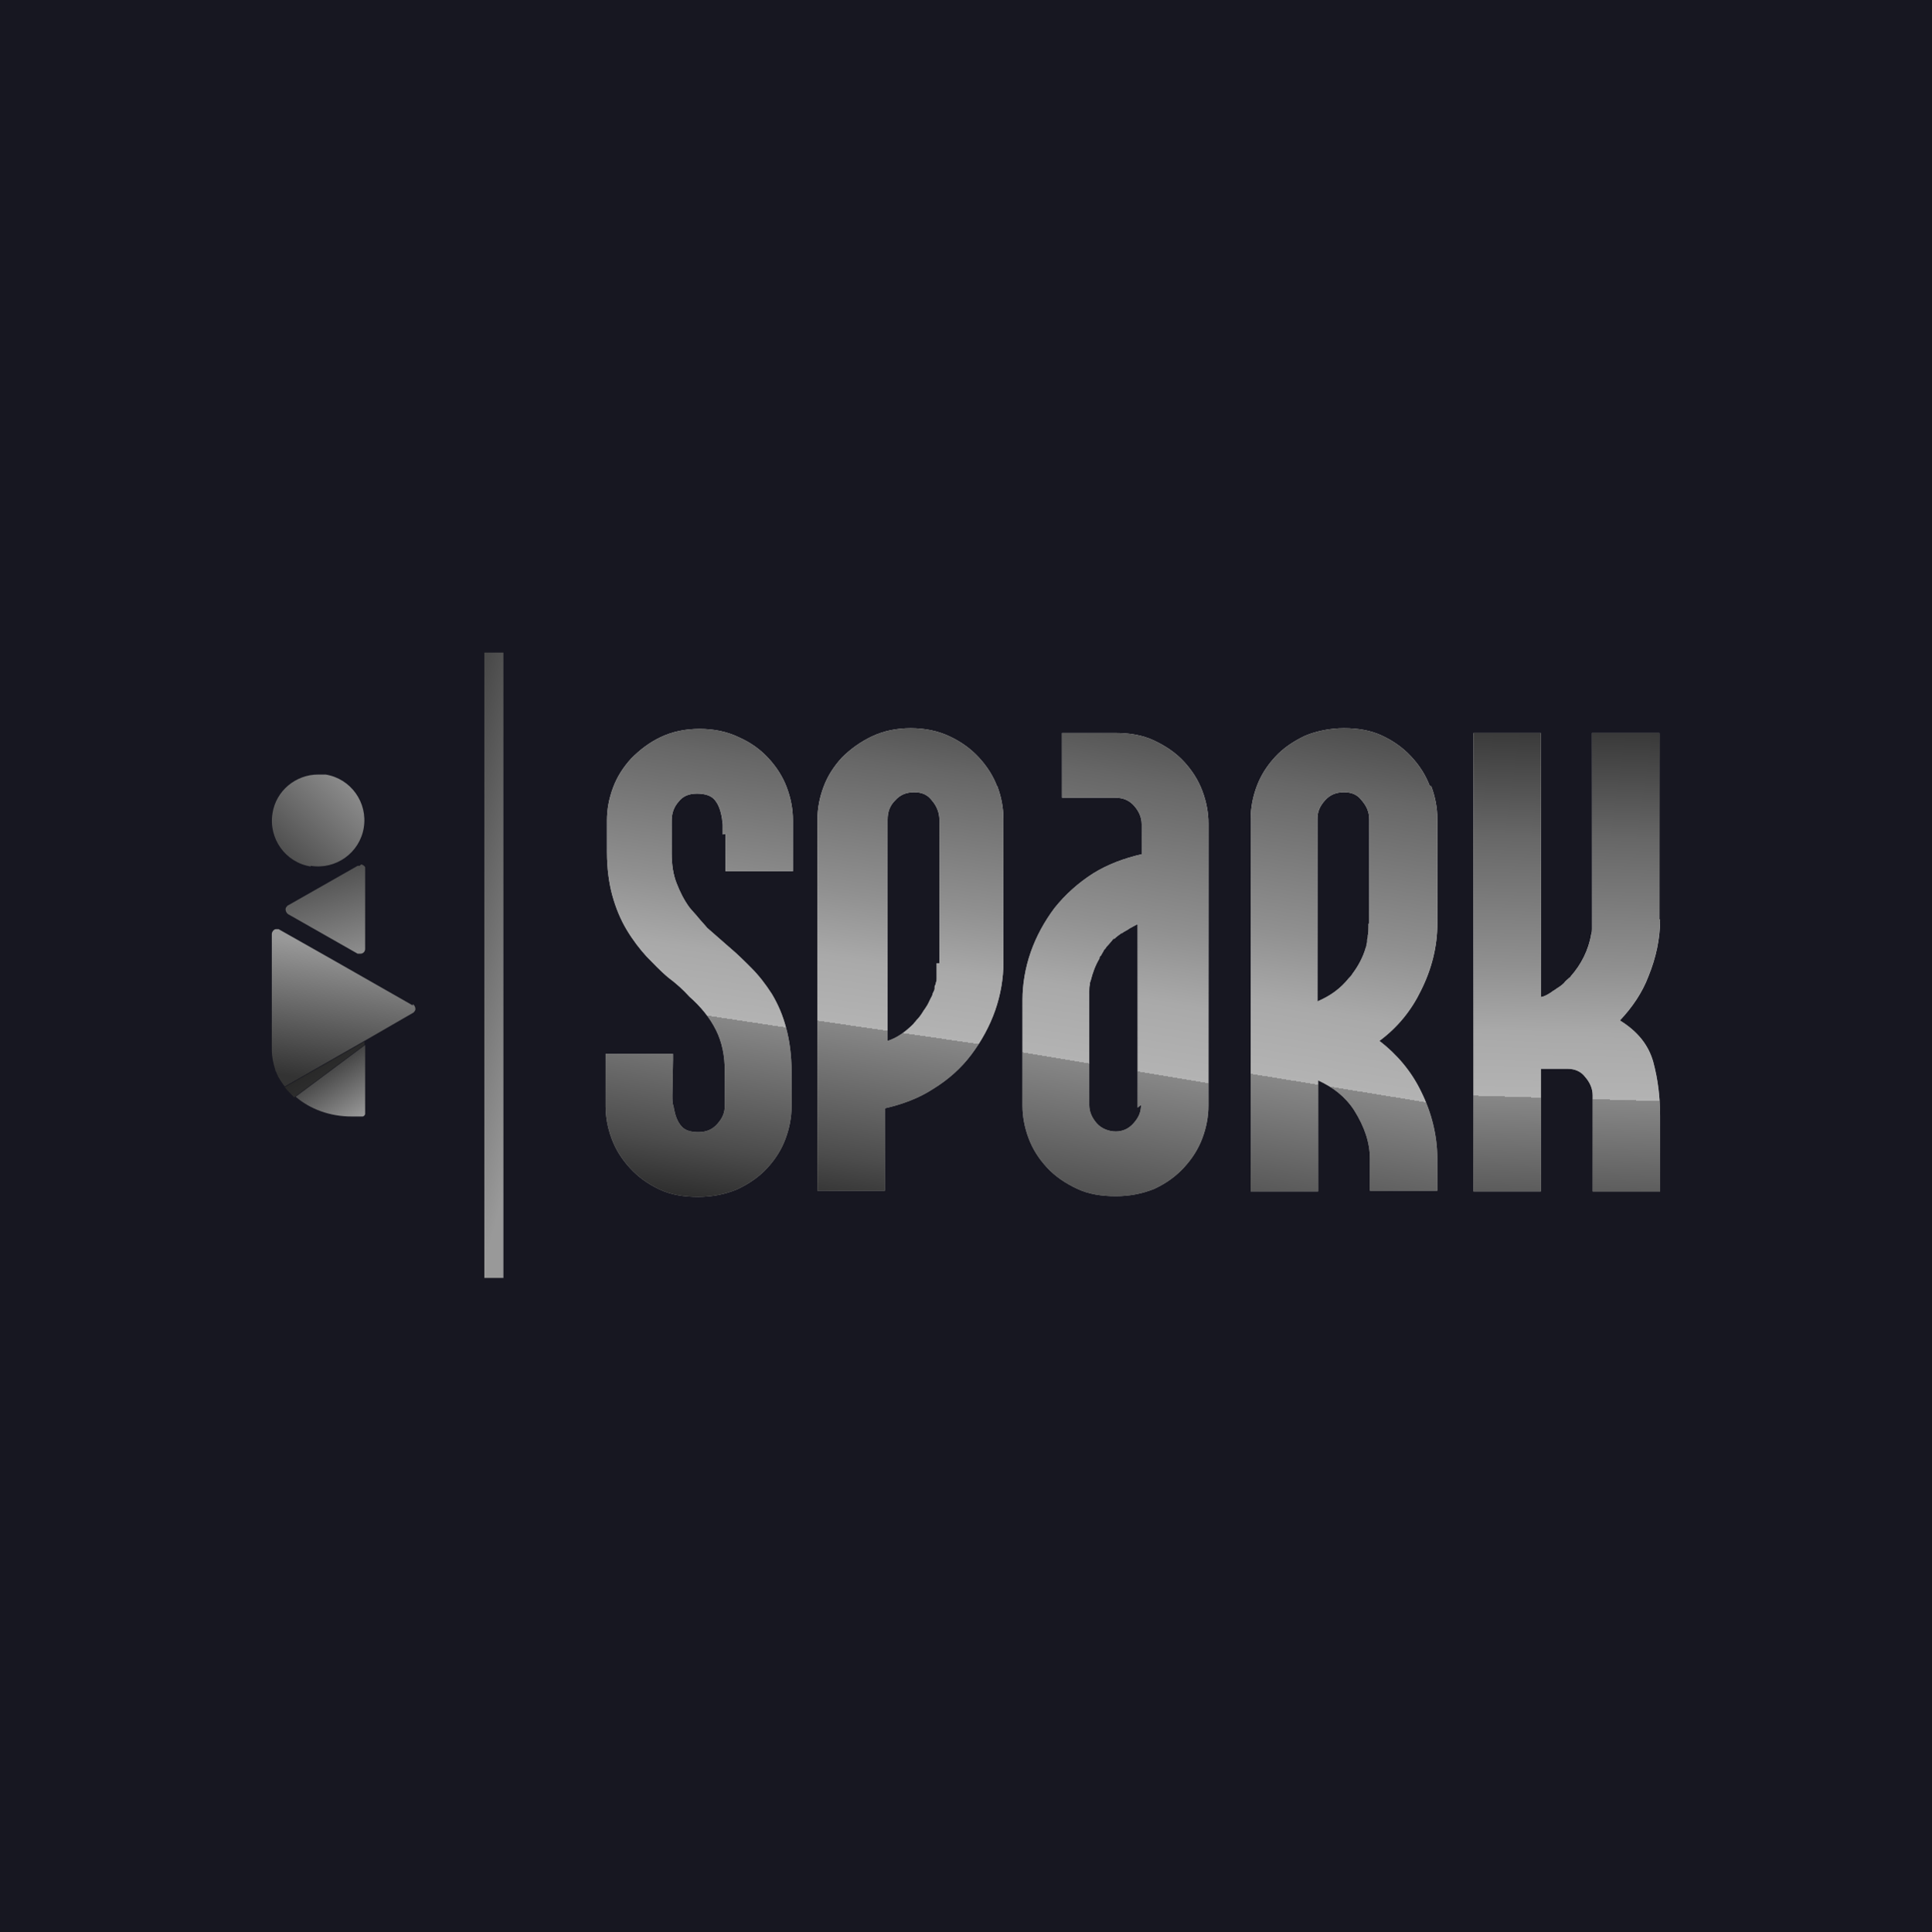
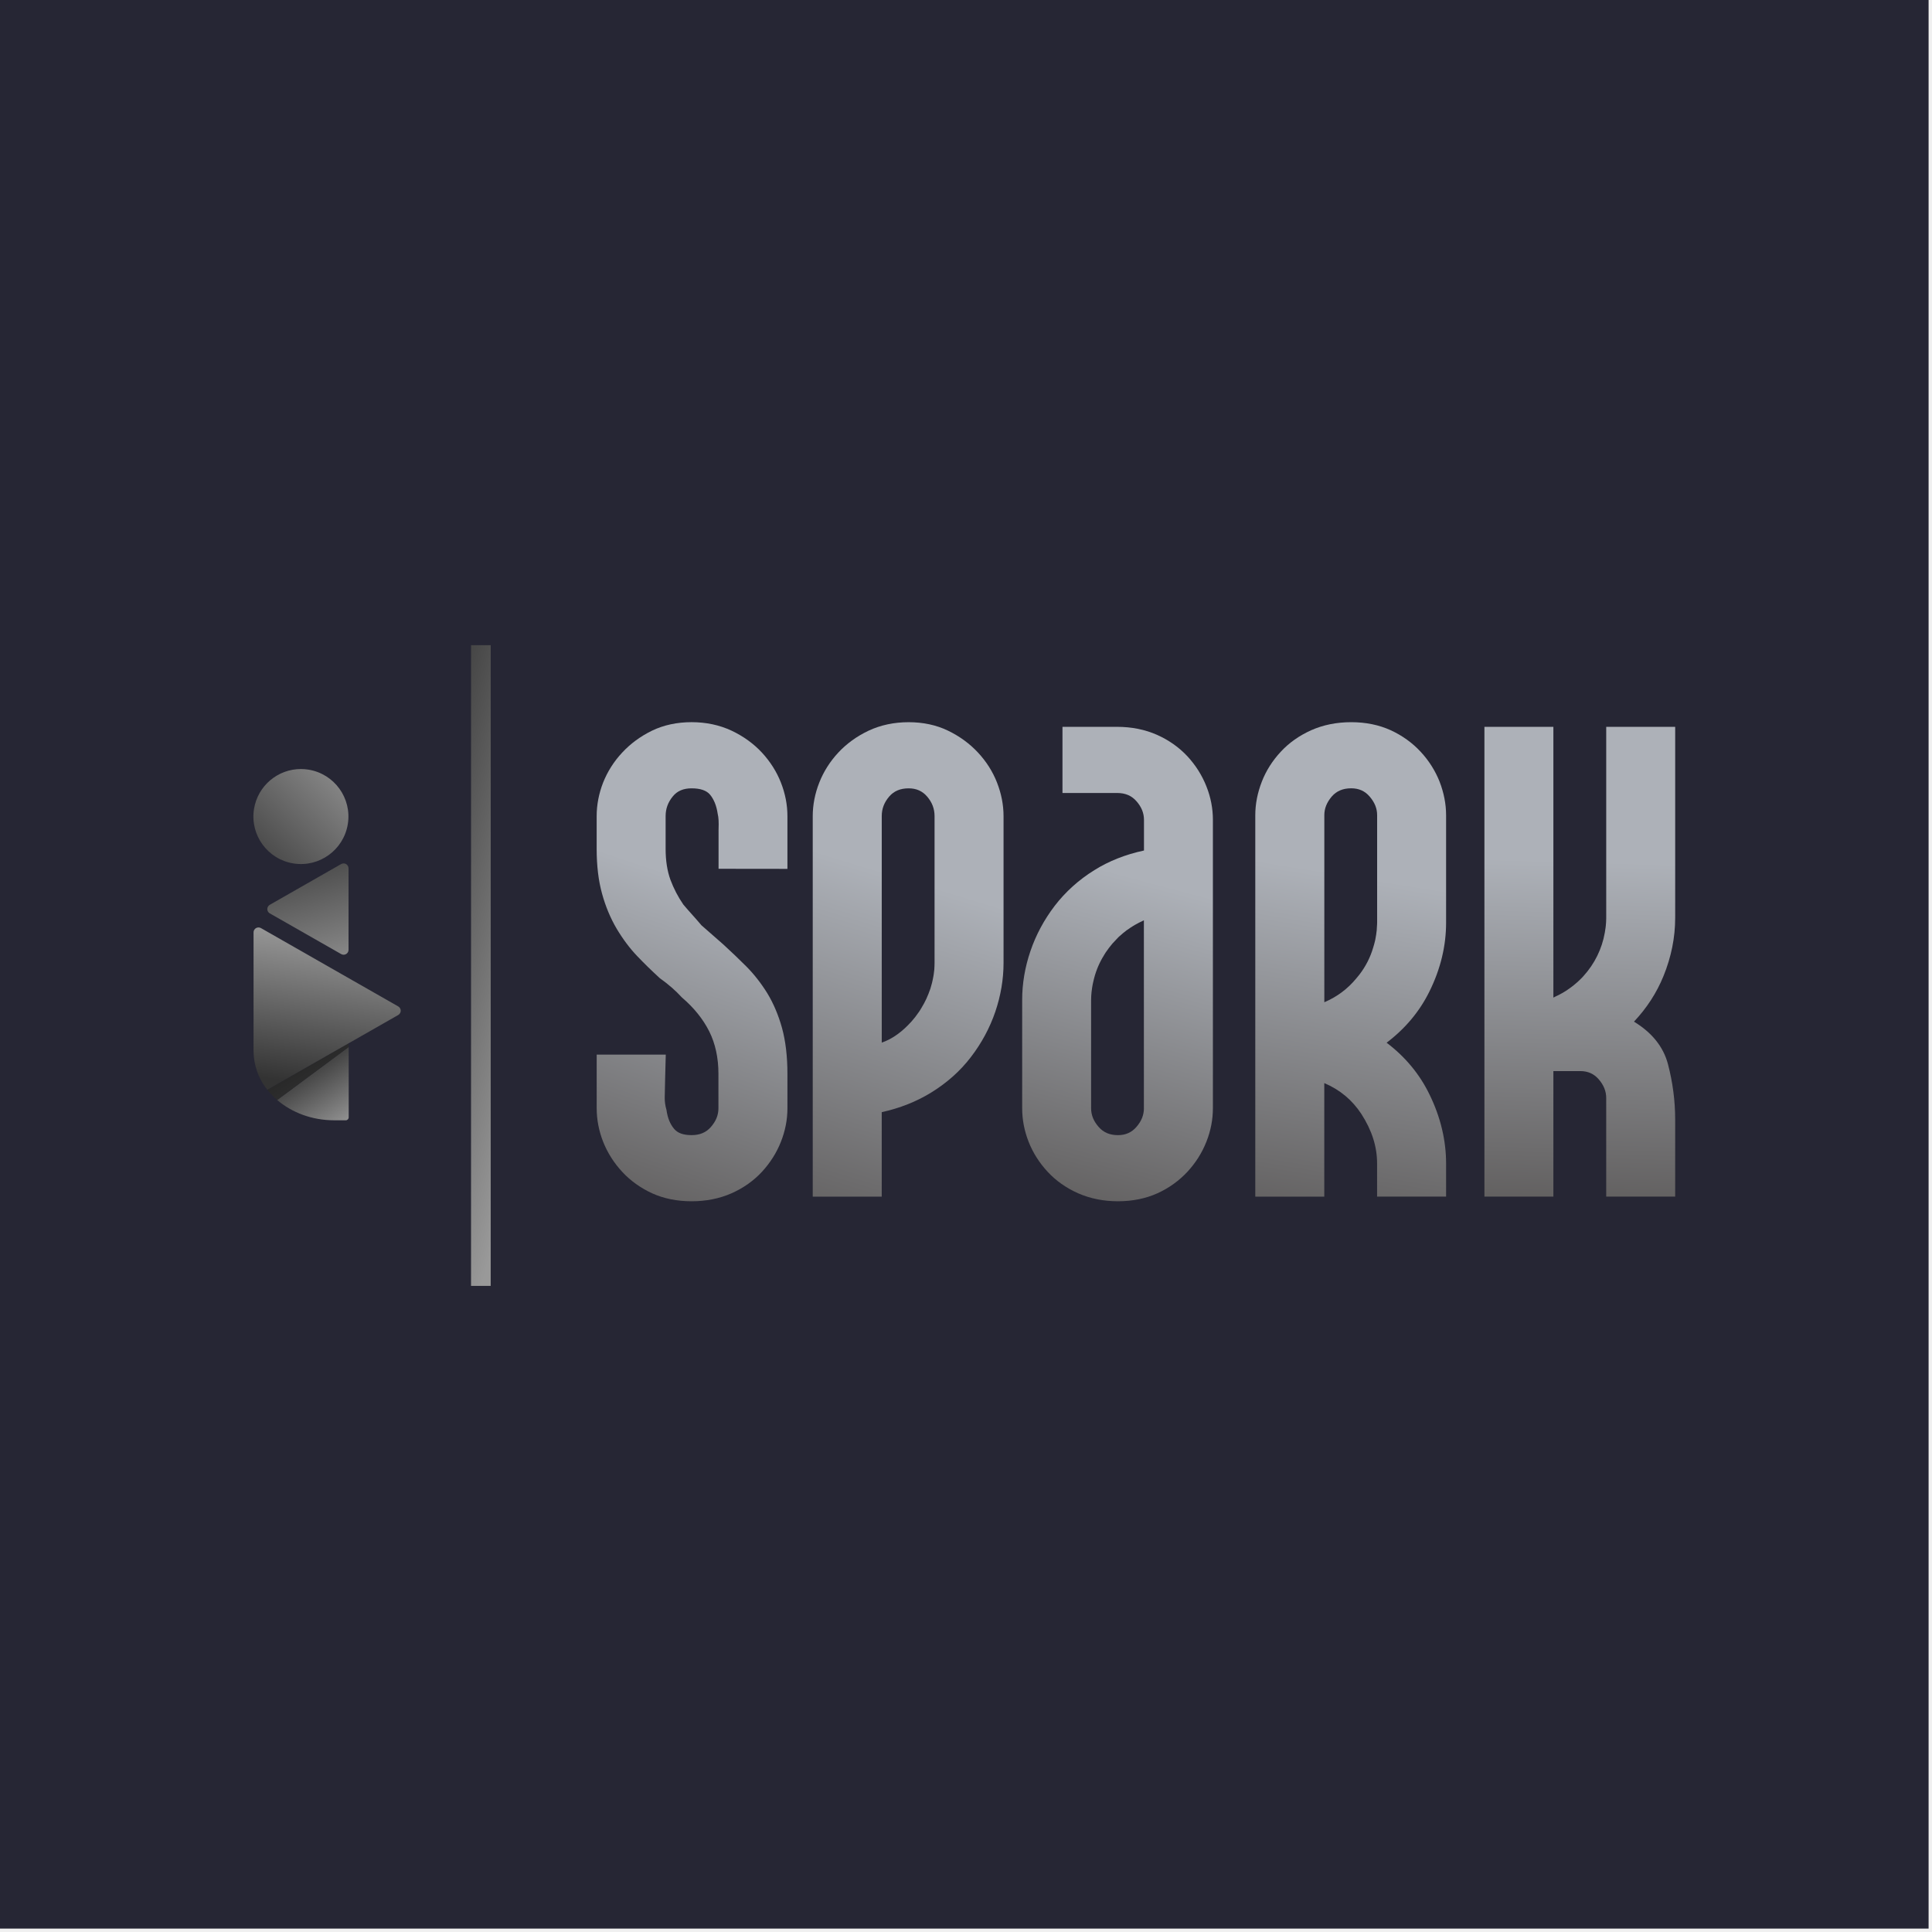
- <svg xmlns="http://www.w3.org/2000/svg" xmlns:xlink="http://www.w3.org/1999/xlink" version="1.1" viewBox="0 0 283.5 283.5">
+ <svg xmlns="http://www.w3.org/2000/svg" width="284" height="284" viewBox="0 0 284 284" fill="none">
+   <rect width="283.5" height="283.5" fill="#262634" />
+   <g clip-path="url(#clip0_49_11)">
+     <path d="M72.131 94.841H69.24V189.022H72.131V94.841Z" fill="url(#paint0_linear_49_11)" />
+     <path d="M49.126 164.683H50.824C51.062 164.683 51.256 164.49 51.258 164.25V153.901L40.746 161.697C42.892 163.541 45.852 164.681 49.126 164.681V164.683Z" fill="url(#paint1_linear_49_11)" />
+     <path d="M40.746 161.699L51.258 153.903V153.361L39.29 160.188C39.718 160.733 40.208 161.238 40.746 161.701V161.699Z" fill="url(#paint2_linear_49_11)" />
+     <path d="M50.508 126.918C50.386 126.918 50.262 126.95 50.148 127.013L39.661 133.003C39.547 133.067 39.453 133.162 39.39 133.274C39.192 133.622 39.313 134.066 39.661 134.264L50.15 140.247C50.26 140.309 50.384 140.341 50.51 140.343C50.911 140.343 51.235 140.019 51.235 139.618V127.645C51.235 127.52 51.201 127.396 51.141 127.286C51.007 127.05 50.761 126.918 50.508 126.918Z" fill="url(#paint3_linear_49_11)" />
+     <path d="M58.541 147.943L46.862 141.28L38.362 136.428C38.254 136.367 38.13 136.334 38.005 136.334H38.003C37.952 136.334 37.902 136.34 37.853 136.349C37.523 136.416 37.273 136.709 37.272 137.059V154.493C37.277 155.529 37.456 156.547 37.798 157.51C37.859 157.682 37.928 157.853 38.001 158.024C38.012 158.054 38.026 158.083 38.038 158.113C38.113 158.286 38.193 158.455 38.278 158.624C38.278 158.624 38.278 158.628 38.28 158.628C38.561 159.176 38.897 159.699 39.286 160.186L51.254 153.359L58.538 149.204C58.652 149.139 58.746 149.045 58.809 148.933C59.007 148.585 58.886 148.141 58.538 147.943H58.541Z" fill="url(#paint4_linear_49_11)" />
+     <path d="M43.128 126.924C46.935 127.535 50.517 124.943 51.129 121.134C51.74 117.326 49.148 113.745 45.339 113.134C44.964 113.073 44.592 113.045 44.225 113.045C40.856 113.045 37.889 115.49 37.338 118.923C36.727 122.73 39.319 126.313 43.128 126.924Z" fill="url(#paint5_linear_49_11)" />
+     <path d="M105.627 122.113V127.71L115.75 127.722V119.967C115.75 118.3 115.426 116.64 114.791 115.034C114.164 113.436 113.227 111.957 112.005 110.634C110.79 109.321 109.289 108.236 107.538 107.405C105.771 106.578 103.796 106.157 101.663 106.157C99.531 106.157 97.556 106.578 95.836 107.411C94.138 108.242 92.664 109.327 91.458 110.632C90.247 111.927 89.306 113.407 88.657 115.036C88.028 116.652 87.708 118.31 87.708 119.967V124.79C87.708 127.264 87.973 129.473 88.496 131.352C89.005 133.221 89.73 134.96 90.65 136.522C91.562 138.049 92.574 139.4 93.659 140.537C94.683 141.61 95.756 142.66 96.939 143.745L97.021 143.812C98.26 144.696 99.327 145.627 100.193 146.579L100.272 146.655C102.009 148.141 103.352 149.81 104.257 151.612C105.154 153.412 105.608 155.507 105.608 157.834V162.92C105.608 163.908 105.25 164.801 104.509 165.654C103.811 166.467 102.88 166.862 101.665 166.862C100.451 166.862 99.61 166.561 99.091 165.937C98.505 165.239 98.142 164.345 97.978 163.207L97.971 163.148L97.953 163.089C97.792 162.529 97.711 161.959 97.711 161.399C97.711 160.774 97.841 155.965 97.843 155.916L97.868 155.023H87.712V162.92C87.712 164.581 88.032 166.237 88.663 167.847C89.308 169.464 90.247 170.946 91.458 172.253C92.678 173.57 94.158 174.633 95.864 175.415C97.579 176.191 99.531 176.584 101.665 176.584C103.8 176.584 105.755 176.193 107.524 175.417C109.275 174.639 110.782 173.574 112.009 172.249C113.231 170.917 114.168 169.433 114.789 167.847C115.426 166.249 115.75 164.59 115.75 162.92V157.834C115.75 155.308 115.485 153.056 114.962 151.136C114.434 149.232 113.706 147.514 112.801 146.019C111.891 144.549 110.853 143.22 109.713 142.07C108.638 140.995 107.547 139.954 106.362 138.865L103.112 136.015C102.652 135.477 102.21 134.964 101.752 134.457C101.302 133.966 100.852 133.445 100.449 132.967C99.674 131.847 99.036 130.617 98.548 129.314C98.083 128.029 97.845 126.505 97.845 124.79V119.967C97.845 118.884 98.187 117.939 98.898 117.072C99.545 116.272 100.451 115.883 101.665 115.883C102.945 115.883 103.853 116.196 104.366 116.803C104.947 117.508 105.323 118.428 105.5 119.629C105.568 119.902 105.608 120.195 105.629 120.586C105.653 120.95 105.643 121.339 105.633 121.763L105.625 122.115L105.627 122.113Z" fill="url(#paint6_linear_49_11)" />
+     <path d="M146.56 115.036C145.927 113.423 144.988 111.941 143.771 110.634C142.557 109.327 141.085 108.244 139.379 107.417C137.663 106.58 135.702 106.161 133.568 106.161C131.433 106.161 129.45 106.58 127.684 107.407C125.936 108.234 124.435 109.327 123.22 110.636C122.006 111.943 121.065 113.425 120.432 115.038C119.799 116.642 119.471 118.306 119.471 119.971V175.904H129.613V163.484C132.269 162.902 134.7 161.941 136.846 160.624C139.174 159.194 141.155 157.439 142.72 155.385C144.282 153.353 145.489 151.116 146.304 148.737C147.112 146.357 147.519 143.945 147.519 141.577V119.973C147.519 118.308 147.193 116.654 146.56 115.04V115.036ZM137.378 141.573C137.378 141.899 137.357 142.237 137.337 142.564C137.327 142.666 137.305 142.778 137.296 142.88C137.276 143.104 137.245 143.318 137.203 143.534C137.184 143.678 137.152 143.819 137.121 143.963C137.091 144.126 137.05 144.299 137.009 144.464C136.958 144.659 136.907 144.851 136.846 145.046C136.814 145.148 136.795 145.24 136.765 145.331C136.673 145.596 136.57 145.873 136.468 146.129C136.468 146.138 136.468 146.148 136.458 146.148C136.366 146.384 136.264 146.618 136.162 146.844C135.947 147.294 135.723 147.722 135.468 148.131C135.344 148.355 135.203 148.569 135.059 148.786C135.049 148.786 135.049 148.795 135.049 148.795L135.04 148.805C134.723 149.275 134.375 149.725 134.008 150.134C133.978 150.165 133.947 150.205 133.915 150.236C133.772 150.399 133.619 150.552 133.465 150.706C132.261 151.942 130.901 152.83 129.615 153.259V119.971C129.615 118.888 129.973 117.949 130.708 117.092C131.414 116.274 132.353 115.885 133.57 115.885C134.694 115.885 135.582 116.274 136.286 117.092C137.021 117.949 137.378 118.888 137.378 119.971V141.575V141.573Z" fill="url(#paint7_linear_49_11)" />
+     <path d="M211.614 114.893C210.971 113.279 210.032 111.797 208.825 110.5C207.61 109.193 206.129 108.12 204.413 107.334C202.707 106.558 200.756 106.159 198.621 106.159C196.487 106.159 194.516 106.558 192.759 107.334C191.002 108.12 189.491 109.184 188.274 110.5C187.048 111.817 186.108 113.299 185.485 114.903C184.853 116.526 184.524 118.181 184.524 119.835V175.902H194.667V159.211C196.965 160.192 198.753 161.684 200.101 163.726C201.663 166.147 202.43 168.537 202.43 171.038V175.9H212.573V171.038C212.573 167.617 211.755 164.195 210.132 160.886C208.691 157.903 206.567 155.35 203.829 153.276C206.567 151.203 208.691 148.67 210.132 145.728C211.755 142.448 212.573 139.058 212.573 135.646V119.833C212.573 118.179 212.244 116.524 211.612 114.891L211.614 114.893ZM202.432 135.648C202.432 135.801 202.432 135.954 202.412 136.108C202.402 136.548 202.361 136.986 202.29 137.415C202.259 137.629 202.22 137.843 202.178 138.057C202.169 138.14 202.147 138.22 202.127 138.301C202.096 138.464 202.045 138.617 202.005 138.78C201.964 138.955 201.913 139.128 201.852 139.301C201.434 140.722 200.759 142.059 199.83 143.265C199.677 143.46 199.523 143.654 199.36 143.837C198.124 145.339 196.562 146.524 194.673 147.329V119.833C194.673 118.843 195.031 117.955 195.766 117.086C196.471 116.278 197.399 115.879 198.625 115.879C199.749 115.879 200.638 116.278 201.331 117.086C202.078 117.953 202.436 118.843 202.436 119.833V135.646L202.432 135.648Z" fill="url(#paint8_linear_49_11)" />
+     <path d="M178.295 120.521C178.295 118.857 177.979 117.19 177.336 115.586C176.701 113.973 175.762 112.491 174.557 111.184C173.331 109.868 171.82 108.794 170.075 108.018C168.318 107.242 166.346 106.843 164.21 106.843H156.182V116.567H164.21C165.425 116.567 166.354 116.966 167.06 117.782C167.805 118.629 168.162 119.529 168.162 120.519V125.024C165.444 125.605 162.994 126.576 160.859 127.915C158.572 129.335 156.62 131.102 155.048 133.144C153.486 135.186 152.279 137.434 151.473 139.802C150.666 142.173 150.257 144.582 150.257 146.964V162.908C150.257 164.582 150.573 166.237 151.206 167.841C151.839 169.454 152.78 170.936 153.995 172.243C155.221 173.572 156.732 174.633 158.479 175.409C160.246 176.185 162.217 176.584 164.342 176.584C166.466 176.584 168.428 176.185 170.143 175.409C171.849 174.633 173.329 173.56 174.555 172.243C175.76 170.936 176.699 169.454 177.334 167.841C177.977 166.227 178.293 164.573 178.293 162.908V120.519L178.295 120.521ZM168.153 162.91C168.153 163.901 167.795 164.799 167.06 165.648C166.354 166.465 165.466 166.864 164.342 166.864C163.125 166.864 162.198 166.465 161.492 165.648C160.747 164.799 160.39 163.901 160.39 162.91V146.966C160.39 146.567 160.421 146.18 160.46 145.781C160.46 145.761 160.46 145.74 160.47 145.72C160.502 145.372 160.563 145.036 160.624 144.698C160.653 144.535 160.694 144.362 160.736 144.197C161.011 142.98 161.461 141.827 162.074 140.765C162.103 140.724 162.125 140.695 162.145 140.653C162.186 140.561 162.247 140.469 162.308 140.376C162.441 140.142 162.595 139.907 162.768 139.683C162.778 139.651 162.809 139.622 162.838 139.59C162.921 139.457 163.023 139.325 163.125 139.201C163.247 139.038 163.371 138.885 163.503 138.731C163.522 138.712 163.544 138.69 163.554 138.67C163.768 138.435 163.984 138.201 164.196 137.987C164.279 137.904 164.35 137.823 164.432 137.741C164.474 137.711 164.503 137.68 164.544 137.639C164.564 137.629 164.586 137.609 164.595 137.597C164.912 137.31 165.238 137.035 165.576 136.78C165.596 136.77 165.617 136.748 165.637 136.729C165.678 136.709 165.72 136.678 165.759 136.658C166.005 136.475 166.27 136.3 166.535 136.137C166.627 136.086 166.708 136.025 166.8 135.974C166.82 135.964 166.842 135.954 166.861 135.943C167.229 135.728 167.606 135.534 167.995 135.361C168.046 135.341 168.098 135.3 168.149 135.278V162.908L168.153 162.91Z" fill="url(#paint9_linear_49_11)" />
+     <path d="M246.249 134.958V106.843H236.111V134.958C236.111 135.333 236.087 135.707 236.05 136.08C236.04 136.19 236.024 136.296 236.01 136.405C235.983 136.632 235.947 136.858 235.906 137.084C235.486 139.498 234.391 141.673 232.819 143.419C232.724 143.527 232.628 143.631 232.53 143.737C232.304 143.971 232.066 144.195 231.822 144.411C231.524 144.68 231.209 144.934 230.881 145.174C230.686 145.317 230.492 145.458 230.289 145.59C230.081 145.724 229.871 145.853 229.653 145.977C229.317 146.17 228.971 146.345 228.617 146.506C228.523 146.549 228.44 146.604 228.344 146.645V106.843H218.207V175.9H228.344V157.447H232.296C233.416 157.447 234.306 157.844 235.012 158.659C235.749 159.516 236.109 160.412 236.109 161.397V175.9H246.247V164.565C246.247 161.839 245.89 159.099 245.186 156.425C244.52 153.887 242.84 151.791 240.19 150.181C242.071 148.192 243.529 145.94 244.53 143.477C245.67 140.681 246.247 137.814 246.247 134.956L246.249 134.958Z" fill="url(#paint10_linear_49_11)" />
+   </g>
  <defs>
-     <style>
-       .cls-1 {
-         fill: url(#Nepojmenovaný_přechod_5-4);
-       }
- 
-       .cls-2 {
-         fill: url(#Nepojmenovaný_přechod_5-2);
-       }
- 
-       .cls-3 {
-         fill: url(#Nepojmenovaný_přechod_5-3);
-       }
- 
-       .cls-4 {
-         fill: url(#Nepojmenovaný_přechod_5-5);
-       }
- 
-       .cls-5 {
-         fill: url(#Nepojmenovaný_přechod_16-3);
-       }
- 
-       .cls-6 {
-         fill: url(#Nepojmenovaný_přechod_16-2);
-       }
- 
-       .cls-7 {
-         fill: url(#Nepojmenovaný_přechod_16-5);
-       }
- 
-       .cls-8 {
-         fill: url(#Nepojmenovaný_přechod_16-4);
-       }
- 
-       .cls-9 {
-         fill: url(#Nepojmenovaný_přechod_11-2);
-       }
- 
-       .cls-10 {
-         fill: url(#Nepojmenovaný_přechod_11-3);
-       }
- 
-       .cls-11 {
-         fill: url(#Nepojmenovaný_přechod_11-4);
-       }
- 
-       .cls-12 {
-         fill: url(#Nepojmenovaný_přechod_16);
-       }
- 
-       .cls-13 {
-         fill: url(#Nepojmenovaný_přechod_11);
-       }
- 
-       .cls-14 {
-         fill: url(#Nepojmenovaný_přechod_6);
-       }
- 
-       .cls-15 {
-         fill: url(#Nepojmenovaný_přechod_5);
-       }
- 
-       .cls-16 {
-         fill: url(#Nepojmenovaný_přechod_8);
-       }
- 
-       .cls-17 {
-         fill: #171721;
-       }
-     </style>
-     <linearGradient id="Nepojmenovaný_přechod_5" data-name="Nepojmenovaný přechod 5" x1="91" y1="110" x2="121.5" y2="200.2" gradientTransform="translate(0 286) scale(1 -1)" gradientUnits="userSpaceOnUse">
-       <stop offset="0" stop-color="#999" />
-       <stop offset=".2" stop-color="#9b9b9b" />
-       <stop offset=".3" stop-color="#a3a3a3" />
-       <stop offset=".4" stop-color="#b2b2b2" />
-       <stop offset=".5" stop-color="#c6c6c6" />
-       <stop offset=".5" stop-color="#ccc" />
-       <stop offset=".6" stop-color="#ccc" />
-       <stop offset="1" stop-color="#ccc" />
+     <linearGradient id="paint0_linear_49_11" x1="52.262" y1="137.098" x2="146.412" y2="161.798" gradientUnits="userSpaceOnUse">
+       <stop stop-color="#333333" />
+       <stop offset="0.32" stop-color="#999999" />
    </linearGradient>
-     <linearGradient id="Nepojmenovaný_přechod_5-2" data-name="Nepojmenovaný přechod 5" x1="119.2" y1="106.9" x2="147.4" y2="199.5" xlink:href="#Nepojmenovaný_přechod_5" />
-     <linearGradient id="Nepojmenovaný_přechod_5-3" data-name="Nepojmenovaný přechod 5" x1="191.9" y1="107.1" x2="205.3" y2="189.4" xlink:href="#Nepojmenovaný_přechod_5" />
-     <linearGradient id="Nepojmenovaný_přechod_5-4" data-name="Nepojmenovaný přechod 5" x1="155.7" y1="109.5" x2="177.5" y2="191.4" xlink:href="#Nepojmenovaný_přechod_5" />
-     <linearGradient id="Nepojmenovaný_přechod_5-5" data-name="Nepojmenovaný přechod 5" x1="228.9" y1="109.8" x2="231" y2="182.3" xlink:href="#Nepojmenovaný_přechod_5" />
-     <linearGradient id="Nepojmenovaný_přechod_6" data-name="Nepojmenovaný přechod 6" x1="54.5" y1="149" x2="146.3" y2="124.9" gradientTransform="translate(0 286) scale(1 -1)" gradientUnits="userSpaceOnUse">
-       <stop offset="0" stop-color="#333" />
-       <stop offset=".3" stop-color="#999" />
+     <linearGradient id="paint1_linear_49_11" x1="44.794" y1="155.92" x2="64.082" y2="185.959" gradientUnits="userSpaceOnUse">
+       <stop stop-color="#333333" />
+       <stop offset="0.33" stop-color="#999999" />
    </linearGradient>
-     <linearGradient id="Nepojmenovaný_přechod_11" data-name="Nepojmenovaný přechod 11" x1="47.2" y1="130.6" x2="66" y2="101.3" gradientTransform="translate(0 286) scale(1 -1)" gradientUnits="userSpaceOnUse">
-       <stop offset="0" stop-color="#333" />
-       <stop offset=".3" stop-color="#999" />
+     <linearGradient id="paint2_linear_49_11" x1="47.78" y1="160.86" x2="41.523" y2="150.657" gradientUnits="userSpaceOnUse">
+       <stop stop-color="#333333" />
+       <stop offset="1" stop-color="#1A1A1A" />
    </linearGradient>
-     <linearGradient id="Nepojmenovaný_přechod_8" data-name="Nepojmenovaný přechod 8" x1="50.1" y1="125.8" x2="44" y2="135.7" gradientTransform="translate(0 286) scale(1 -1)" gradientUnits="userSpaceOnUse">
-       <stop offset="0" stop-color="#333" />
-       <stop offset="1" stop-color="#1a1a1a" />
+     <linearGradient id="paint3_linear_49_11" x1="42.802" y1="122.174" x2="63.091" y2="191.915" gradientUnits="userSpaceOnUse">
+       <stop stop-color="#333333" />
+       <stop offset="0.33" stop-color="#999999" />
    </linearGradient>
-     <linearGradient id="Nepojmenovaný_přechod_11-2" data-name="Nepojmenovaný přechod 11" x1="45.3" y1="163.5" x2="65.1" y2="95.5" xlink:href="#Nepojmenovaný_přechod_11" />
-     <linearGradient id="Nepojmenovaný_přechod_11-3" data-name="Nepojmenovaný přechod 11" x1="48.1" y1="127.2" x2="57.6" y2="192.9" xlink:href="#Nepojmenovaný_přechod_11" />
-     <linearGradient id="Nepojmenovaný_přechod_11-4" data-name="Nepojmenovaný přechod 11" x1="37.3" y1="156.1" x2="92" y2="211.5" xlink:href="#Nepojmenovaný_přechod_11" />
-     <linearGradient id="Nepojmenovaný_přechod_16" data-name="Nepojmenovaný přechod 16" x1="97.3" y1="109" x2="111.6" y2="203.2" gradientTransform="translate(0 286) scale(1 -1)" gradientUnits="userSpaceOnUse">
-       <stop offset="0" stop-color="#1a1a1a" />
-       <stop offset="0" stop-color="#272727" />
-       <stop offset=".1" stop-color="#4c4c4c" />
-       <stop offset=".3" stop-color="#878787" />
-       <stop offset=".3" stop-color="#b3b3b3" />
-       <stop offset=".4" stop-color="#a9a9a9" />
-       <stop offset=".5" stop-color="#909090" />
-       <stop offset=".7" stop-color="#676767" />
-       <stop offset=".9" stop-color="#2f2f2f" />
-       <stop offset="1" stop-color="#000" />
+     <linearGradient id="paint4_linear_49_11" x1="45.695" y1="159.43" x2="55.413" y2="92.041" gradientUnits="userSpaceOnUse">
+       <stop stop-color="#333333" />
+       <stop offset="0.33" stop-color="#999999" />
    </linearGradient>
-     <linearGradient id="Nepojmenovaný_přechod_16-2" data-name="Nepojmenovaný přechod 16" x1="126.6" y1="105.9" x2="140.5" y2="201.6" xlink:href="#Nepojmenovaný_přechod_16" />
-     <linearGradient id="Nepojmenovaný_přechod_16-3" data-name="Nepojmenovaný přechod 16" x1="189.9" y1="94.8" x2="207.1" y2="200.5" xlink:href="#Nepojmenovaný_přechod_16" />
-     <linearGradient id="Nepojmenovaný_přechod_16-4" data-name="Nepojmenovaný přechod 16" x1="157.9" y1="98.1" x2="175.2" y2="202.3" xlink:href="#Nepojmenovaný_přechod_16" />
-     <linearGradient id="Nepojmenovaný_přechod_16-5" data-name="Nepojmenovaný přechod 16" x1="228.5" y1="96.1" x2="231.3" y2="191.7" xlink:href="#Nepojmenovaný_přechod_16" />
+     <linearGradient id="paint5_linear_49_11" x1="34.579" y1="129.799" x2="90.76" y2="72.956" gradientUnits="userSpaceOnUse">
+       <stop stop-color="#333333" />
+       <stop offset="0.33" stop-color="#999999" />
+     </linearGradient>
+     <linearGradient id="paint6_linear_49_11" x1="89.715" y1="177.06" x2="110.855" y2="114.386" gradientUnits="userSpaceOnUse">
+       <stop stop-color="#615F5F" />
+       <stop offset="0.74" stop-color="#ADB1B8" />
+     </linearGradient>
+     <linearGradient id="paint7_linear_49_11" x1="118.632" y1="180.195" x2="139.573" y2="111.461" gradientUnits="userSpaceOnUse">
+       <stop stop-color="#615F5F" />
+       <stop offset="0.74" stop-color="#ADB1B8" />
+     </linearGradient>
+     <linearGradient id="paint8_linear_49_11" x1="193.229" y1="180.037" x2="204.44" y2="111.174" gradientUnits="userSpaceOnUse">
+       <stop stop-color="#615F5F" />
+       <stop offset="0.74" stop-color="#ADB1B8" />
+     </linearGradient>
+     <linearGradient id="paint9_linear_49_11" x1="156.1" y1="177.622" x2="173.4" y2="112.562" gradientUnits="userSpaceOnUse">
+       <stop stop-color="#615F5F" />
+       <stop offset="0.74" stop-color="#ADB1B8" />
+     </linearGradient>
+     <linearGradient id="paint10_linear_49_11" x1="231.192" y1="177.221" x2="233.174" y2="108.73" gradientUnits="userSpaceOnUse">
+       <stop stop-color="#615F5F" />
+       <stop offset="0.74" stop-color="#ADB1B8" />
+     </linearGradient>
+     <clipPath id="clip0_49_11">
+       <rect width="209" height="94.545" fill="white" transform="translate(37.25 94.4775)" />
+     </clipPath>
  </defs>
-   <g>
-     <g id="Vrstva_1">
-       <g id="Vrstva_1-2" data-name="Vrstva_1">
-         <rect class="cls-17" x="-.8" width="285" height="285" />
-         <g>
-           <g id="LOGO_SPARK">
-             <path class="cls-15" d="M106.5,122.4v5.5h9.9s0-7.5,0-7.5c0-1.6-.3-3.2-.9-4.8-.6-1.6-1.5-3-2.7-4.3-1.2-1.3-2.6-2.3-4.4-3.1-1.7-.8-3.6-1.2-5.7-1.2s-4,.4-5.7,1.2c-1.7.8-3.1,1.9-4.3,3.1-1.2,1.3-2.1,2.7-2.7,4.3-.6,1.6-.9,3.2-.9,4.8v4.7c0,2.4.3,4.6.8,6.4.5,1.8,1.2,3.5,2.1,5,.9,1.5,1.9,2.8,2.9,3.9,1,1,2,2.1,3.2,3.1h0c1.2.9,2.2,1.8,3.1,2.8h0c1.7,1.5,3,3.1,3.9,4.9.9,1.8,1.3,3.8,1.3,6.1v5c0,1-.3,1.8-1.1,2.7-.7.8-1.6,1.2-2.8,1.2s-2-.3-2.5-.9c-.6-.7-.9-1.6-1.1-2.7h0c0,0,0-.1,0-.1-.2-.5-.2-1.1-.2-1.6s.1-5.3.1-5.3v-.9s-9.9,0-9.9,0v7.7c0,1.6.3,3.2.9,4.8.6,1.6,1.5,3,2.7,4.3,1.2,1.3,2.6,2.3,4.3,3.1,1.7.8,3.6,1.1,5.7,1.1s4-.4,5.7-1.1c1.7-.8,3.2-1.8,4.4-3.1,1.2-1.3,2.1-2.7,2.7-4.3.6-1.6.9-3.2.9-4.8v-5c0-2.5-.3-4.7-.8-6.5-.5-1.9-1.2-3.5-2.1-5-.9-1.4-1.9-2.7-3-3.8-1-1-2.1-2.1-3.3-3.1l-3.2-2.8c-.4-.5-.9-1-1.3-1.5-.4-.5-.9-1-1.3-1.5-.8-1.1-1.4-2.3-1.9-3.6-.5-1.3-.7-2.7-.7-4.4v-4.7c0-1.1.3-2,1-2.8.6-.8,1.5-1.2,2.7-1.2s2.1.3,2.6.9c.6.7.9,1.6,1.1,2.8,0,.3.1.6.1.9,0,.4,0,.7,0,1.1v.3h0Z" />
-             <path class="cls-2" d="M146.4,115.5c-.6-1.6-1.5-3-2.7-4.3-1.2-1.3-2.6-2.3-4.3-3.1-1.7-.8-3.6-1.2-5.7-1.2s-4,.4-5.7,1.2c-1.7.8-3.2,1.9-4.4,3.1-1.2,1.3-2.1,2.7-2.7,4.3-.6,1.6-.9,3.2-.9,4.8v54.5h9.9v-12.1c2.6-.6,5-1.5,7-2.8,2.3-1.4,4.2-3.1,5.7-5.1,1.5-2,2.7-4.2,3.5-6.5.8-2.3,1.2-4.7,1.2-7v-21.1c0-1.6-.3-3.2-.9-4.8h0ZM137.5,141.4c0,.3,0,.6,0,1,0,0,0,.2,0,.3,0,.2,0,.4,0,.6,0,.1,0,.3,0,.4,0,.2,0,.3-.1.5,0,.2-.1.4-.2.6,0,0,0,.2,0,.3,0,.3-.2.5-.3.8,0,0,0,0,0,0,0,.2-.2.5-.3.7-.2.4-.4.9-.7,1.3-.1.2-.3.4-.4.6,0,0,0,0,0,0h0c-.3.5-.6.9-1,1.3,0,0,0,0,0,0-.1.2-.3.3-.4.5-1.2,1.2-2.5,2.1-3.8,2.5v-32.5c0-1.1.3-2,1.1-2.8.7-.8,1.6-1.2,2.8-1.2s2,.4,2.6,1.2c.7.8,1.1,1.8,1.1,2.8v21.1Z" />
-             <path class="cls-3" d="M209.9,115.4c-.6-1.6-1.5-3-2.7-4.3-1.2-1.3-2.6-2.3-4.3-3.1-1.7-.8-3.6-1.1-5.6-1.1s-4,.4-5.7,1.1c-1.7.8-3.2,1.8-4.4,3.1-1.2,1.3-2.1,2.7-2.7,4.3-.6,1.6-.9,3.2-.9,4.8v54.7h9.9v-16.3c2.2,1,4,2.4,5.3,4.4,1.5,2.4,2.3,4.7,2.3,7.1v4.7h9.9v-4.7c0-3.3-.8-6.7-2.4-9.9-1.4-2.9-3.5-5.4-6.1-7.4,2.7-2,4.7-4.5,6.1-7.4,1.6-3.2,2.4-6.5,2.4-9.8v-15.4c0-1.6-.3-3.2-.9-4.8h0ZM200.9,135.6c0,.1,0,.3,0,.4,0,.4,0,.9-.1,1.3,0,.2,0,.4-.1.6,0,0,0,.2,0,.2,0,.2,0,.3-.1.5,0,.2,0,.3-.1.5-.4,1.4-1.1,2.7-2,3.9-.1.2-.3.4-.5.6-1.2,1.5-2.7,2.6-4.6,3.4v-26.8c0-1,.3-1.8,1.1-2.7.7-.8,1.6-1.2,2.8-1.2s2,.4,2.6,1.2c.7.8,1.1,1.7,1.1,2.7v15.4h0Z" />
-             <path class="cls-1" d="M177.4,120.9c0-1.6-.3-3.2-.9-4.8-.6-1.6-1.5-3-2.7-4.3-1.2-1.3-2.7-2.3-4.4-3.1-1.7-.8-3.6-1.1-5.7-1.1h-7.8v9.5h7.8c1.2,0,2.1.4,2.8,1.2.7.8,1.1,1.7,1.1,2.7v4.4c-2.6.6-5,1.5-7.1,2.8-2.2,1.4-4.1,3.1-5.7,5.1-1.5,2-2.7,4.2-3.5,6.5-.8,2.3-1.2,4.7-1.2,7v15.5c0,1.6.3,3.2.9,4.8.6,1.6,1.5,3,2.7,4.3,1.2,1.3,2.7,2.3,4.4,3.1,1.7.8,3.6,1.1,5.7,1.1s4-.4,5.7-1.1c1.7-.8,3.1-1.8,4.3-3.1,1.2-1.3,2.1-2.7,2.7-4.3.6-1.6.9-3.2.9-4.8v-41.3h0ZM167.5,162.2c0,1-.3,1.8-1.1,2.7-.7.8-1.6,1.2-2.6,1.2s-2.1-.4-2.8-1.2c-.7-.8-1.1-1.7-1.1-2.7v-15.5c0-.4,0-.8,0-1.2,0,0,0,0,0,0,0-.3,0-.7.1-1,0-.2,0-.3.1-.5.3-1.2.7-2.3,1.3-3.3,0,0,0,0,0-.1,0,0,0-.2.2-.3.1-.2.3-.5.4-.7,0,0,0,0,0,0,0-.1.2-.3.3-.4.1-.2.2-.3.4-.5,0,0,0,0,0,0,.2-.2.4-.5.6-.7,0,0,.1-.2.2-.2,0,0,0,0,.1,0,0,0,0,0,0,0,.3-.3.6-.5,1-.8,0,0,0,0,0,0,0,0,0,0,.1,0,.2-.2.5-.3.8-.5,0,0,.2-.1.3-.2,0,0,0,0,0,0,.4-.2.7-.4,1.1-.6,0,0,0,0,.1,0v26.9h0Z" />
-             <path class="cls-4" d="M243.6,135v-27.4h-9.9v27.4c0,.4,0,.7,0,1.1,0,.1,0,.2,0,.3,0,.2,0,.4-.1.7-.4,2.4-1.5,4.5-3,6.2,0,.1-.2.2-.3.3-.2.2-.5.4-.7.7-.3.3-.6.5-.9.7-.2.1-.4.3-.6.4-.2.1-.4.3-.6.4-.3.2-.7.4-1,.5,0,0-.2,0-.3.1v-38.8h-9.9v67.3h9.9v-18h3.9c1.1,0,2,.4,2.6,1.2.7.8,1.1,1.7,1.1,2.7v14.1h9.9v-11.1c0-2.7-.3-5.3-1-7.9-.7-2.5-2.3-4.5-4.9-6.1,1.8-1.9,3.3-4.1,4.2-6.5,1.1-2.7,1.7-5.5,1.7-8.3h0Z" />
-           </g>
-           <g>
-             <rect id="PASIK" class="cls-14" x="71.1" y="95.8" width="2.8" height="91.8" />
-             <g id="I">
-               <path class="cls-13" d="M51.5,163.9h1.7c.2,0,.4-.2.4-.4v-10.1l-10.2,7.6c2.1,1.8,5,2.9,8.2,2.9Z" />
-               <path class="cls-16" d="M43.3,161l10.2-7.6v-.5l-11.7,6.7c.4.5.9,1,1.4,1.5Z" />
-               <path class="cls-9" d="M52.8,127.1c-.1,0-.2,0-.3,0l-10.2,5.8c-.1,0-.2.2-.3.3-.2.3,0,.8.3,1l10.2,5.8c.1,0,.2,0,.4,0,.4,0,.7-.3.7-.7v-11.7c0-.1,0-.2,0-.3-.1-.2-.4-.4-.6-.4Z" />
-               <path class="cls-10" d="M60.6,147.6l-11.4-6.5-8.3-4.7c-.1,0-.2,0-.3,0h0s0,0-.1,0c-.3,0-.6.4-.6.7v17c0,1,.2,2,.5,2.9,0,.2.1.3.2.5,0,0,0,0,0,0,0,.2.2.3.2.5,0,0,0,0,0,0,.3.5.6,1,1,1.5h0s11.7-6.7,11.7-6.7l7.1-4.1c.1,0,.2-.2.3-.3.2-.3,0-.8-.3-1h0Z" />
-               <path class="cls-11" d="M45.6,127.1c3.7.6,7.2-1.9,7.8-5.6.6-3.7-1.9-7.2-5.6-7.8-.4,0-.7,0-1.1,0-3.3,0-6.2,2.4-6.7,5.7-.6,3.7,1.9,7.2,5.6,7.8Z" />
-             </g>
-           </g>
-           <g id="LOGO_SPARK-2">
-             <path class="cls-12" d="M106.5,122.4v5.5h9.9s0-7.5,0-7.5c0-1.6-.3-3.2-.9-4.8-.6-1.6-1.5-3-2.7-4.3-1.2-1.3-2.6-2.3-4.4-3.1-1.7-.8-3.6-1.2-5.7-1.2s-4,.4-5.7,1.2c-1.7.8-3.1,1.9-4.3,3.1-1.2,1.3-2.1,2.7-2.7,4.3-.6,1.6-.9,3.2-.9,4.8v4.7c0,2.4.3,4.6.8,6.4.5,1.8,1.2,3.5,2.1,5,.9,1.5,1.9,2.8,2.9,3.9,1,1,2,2.1,3.2,3.1h0c1.2.9,2.2,1.8,3.1,2.8h0c1.7,1.5,3,3.1,3.9,4.9.9,1.8,1.3,3.8,1.3,6.1v5c0,1-.3,1.8-1.1,2.7-.7.8-1.6,1.2-2.8,1.2s-2-.3-2.5-.9c-.6-.7-.9-1.6-1.1-2.7h0c0,0,0-.1,0-.1-.2-.5-.2-1.1-.2-1.6s.1-5.3.1-5.3v-.9s-9.9,0-9.9,0v7.7c0,1.6.3,3.2.9,4.8.6,1.6,1.5,3,2.7,4.3,1.2,1.3,2.6,2.3,4.3,3.1,1.7.8,3.6,1.1,5.7,1.1s4-.4,5.7-1.1c1.7-.8,3.2-1.8,4.4-3.1,1.2-1.3,2.1-2.7,2.7-4.3.6-1.6.9-3.2.9-4.8v-5c0-2.5-.3-4.7-.8-6.5-.5-1.9-1.2-3.5-2.1-5-.9-1.4-1.9-2.7-3-3.8-1-1-2.1-2.1-3.3-3.1l-3.2-2.8c-.4-.5-.9-1-1.3-1.5-.4-.5-.9-1-1.3-1.5-.8-1.1-1.4-2.3-1.9-3.6-.5-1.3-.7-2.7-.7-4.4v-4.7c0-1.1.3-2,1-2.8.6-.8,1.5-1.2,2.7-1.2s2.1.3,2.6.9c.6.7.9,1.6,1.1,2.8,0,.3.1.6.1.9,0,.4,0,.7,0,1.1v.3h0Z" />
-             <path class="cls-6" d="M146.4,115.5c-.6-1.6-1.5-3-2.7-4.3-1.2-1.3-2.6-2.3-4.3-3.1-1.7-.8-3.6-1.2-5.7-1.2s-4,.4-5.7,1.2c-1.7.8-3.2,1.9-4.4,3.1-1.2,1.3-2.1,2.7-2.7,4.3-.6,1.6-.9,3.2-.9,4.8v54.5h9.9v-12.1c2.6-.6,5-1.5,7-2.8,2.3-1.4,4.2-3.1,5.7-5.1,1.5-2,2.7-4.2,3.5-6.5.8-2.3,1.2-4.7,1.2-7v-21.1c0-1.6-.3-3.2-.9-4.8h0ZM137.5,141.4c0,.3,0,.6,0,1,0,0,0,.2,0,.3,0,.2,0,.4,0,.6,0,.1,0,.3,0,.4,0,.2,0,.3-.1.5,0,.2-.1.4-.2.6,0,0,0,.2,0,.3,0,.3-.2.5-.3.8,0,0,0,0,0,0,0,.2-.2.5-.3.7-.2.4-.4.9-.7,1.3-.1.2-.3.4-.4.6,0,0,0,0,0,0h0c-.3.5-.6.9-1,1.3,0,0,0,0,0,0-.1.2-.3.3-.4.5-1.2,1.2-2.5,2.1-3.8,2.5v-32.5c0-1.1.3-2,1.1-2.8.7-.8,1.6-1.2,2.8-1.2s2,.4,2.6,1.2c.7.8,1.1,1.8,1.1,2.8v21.1Z" />
-             <path class="cls-5" d="M209.9,115.4c-.6-1.6-1.5-3-2.7-4.3-1.2-1.3-2.6-2.3-4.3-3.1-1.7-.8-3.6-1.1-5.6-1.1s-4,.4-5.7,1.1c-1.7.8-3.2,1.8-4.4,3.1-1.2,1.3-2.1,2.7-2.7,4.3-.6,1.6-.9,3.2-.9,4.8v54.7h9.9v-16.3c2.2,1,4,2.4,5.3,4.4,1.5,2.4,2.3,4.7,2.3,7.1v4.7h9.9v-4.7c0-3.3-.8-6.7-2.4-9.9-1.4-2.9-3.5-5.4-6.1-7.4,2.7-2,4.7-4.5,6.1-7.4,1.6-3.2,2.4-6.5,2.4-9.8v-15.4c0-1.6-.3-3.2-.9-4.8h0ZM200.9,135.6c0,.1,0,.3,0,.4,0,.4,0,.9-.1,1.3,0,.2,0,.4-.1.6,0,0,0,.2,0,.2,0,.2,0,.3-.1.5,0,.2,0,.3-.1.5-.4,1.4-1.1,2.7-2,3.9-.1.2-.3.4-.5.6-1.2,1.5-2.7,2.6-4.6,3.4v-26.8c0-1,.3-1.8,1.1-2.7.7-.8,1.6-1.2,2.8-1.2s2,.4,2.6,1.2c.7.8,1.1,1.7,1.1,2.7v15.4h0Z" />
-             <path class="cls-8" d="M177.4,120.9c0-1.6-.3-3.2-.9-4.8-.6-1.6-1.5-3-2.7-4.3-1.2-1.3-2.7-2.3-4.4-3.1-1.7-.8-3.6-1.1-5.7-1.1h-7.8v9.5h7.8c1.2,0,2.1.4,2.8,1.2.7.8,1.1,1.7,1.1,2.7v4.4c-2.6.6-5,1.5-7.1,2.8-2.2,1.4-4.1,3.1-5.7,5.1-1.5,2-2.7,4.2-3.5,6.5-.8,2.3-1.2,4.7-1.2,7v15.5c0,1.6.3,3.2.9,4.8.6,1.6,1.5,3,2.7,4.3,1.2,1.3,2.7,2.3,4.4,3.1,1.7.8,3.6,1.1,5.7,1.1s4-.4,5.7-1.1c1.7-.8,3.1-1.8,4.3-3.1,1.2-1.3,2.1-2.7,2.7-4.3.6-1.6.9-3.2.9-4.8v-41.3h0ZM167.5,162.2c0,1-.3,1.8-1.1,2.7-.7.8-1.6,1.2-2.6,1.2s-2.1-.4-2.8-1.2c-.7-.8-1.1-1.7-1.1-2.7v-15.5c0-.4,0-.8,0-1.2,0,0,0,0,0,0,0-.3,0-.7.1-1,0-.2,0-.3.1-.5.3-1.2.7-2.3,1.3-3.3,0,0,0,0,0-.1,0,0,0-.2.2-.3.1-.2.3-.5.4-.7,0,0,0,0,0,0,0-.1.2-.3.3-.4.1-.2.2-.3.4-.5,0,0,0,0,0,0,.2-.2.4-.5.6-.7,0,0,.1-.2.2-.2,0,0,0,0,.1,0,0,0,0,0,0,0,.3-.3.6-.5,1-.8,0,0,0,0,0,0,0,0,0,0,.1,0,.2-.2.5-.3.8-.5,0,0,.2-.1.3-.2,0,0,0,0,0,0,.4-.2.7-.4,1.1-.6,0,0,0,0,.1,0v26.9h0Z" />
-             <path class="cls-7" d="M243.6,135v-27.4h-9.9v27.4c0,.4,0,.7,0,1.1,0,.1,0,.2,0,.3,0,.2,0,.4-.1.7-.4,2.4-1.5,4.5-3,6.2,0,.1-.2.2-.3.3-.2.2-.5.4-.7.7-.3.3-.6.5-.9.7-.2.1-.4.3-.6.4-.2.1-.4.3-.6.4-.3.2-.7.4-1,.5,0,0-.2,0-.3.1v-38.8h-9.9v67.3h9.9v-18h3.9c1.1,0,2,.4,2.6,1.2.7.8,1.1,1.7,1.1,2.7v14.1h9.9v-11.1c0-2.7-.3-5.3-1-7.9-.7-2.5-2.3-4.5-4.9-6.1,1.8-1.9,3.3-4.1,4.2-6.5,1.1-2.7,1.7-5.5,1.7-8.3h0Z" />
-           </g>
-         </g>
-       </g>
-     </g>
-   </g>
</svg>
